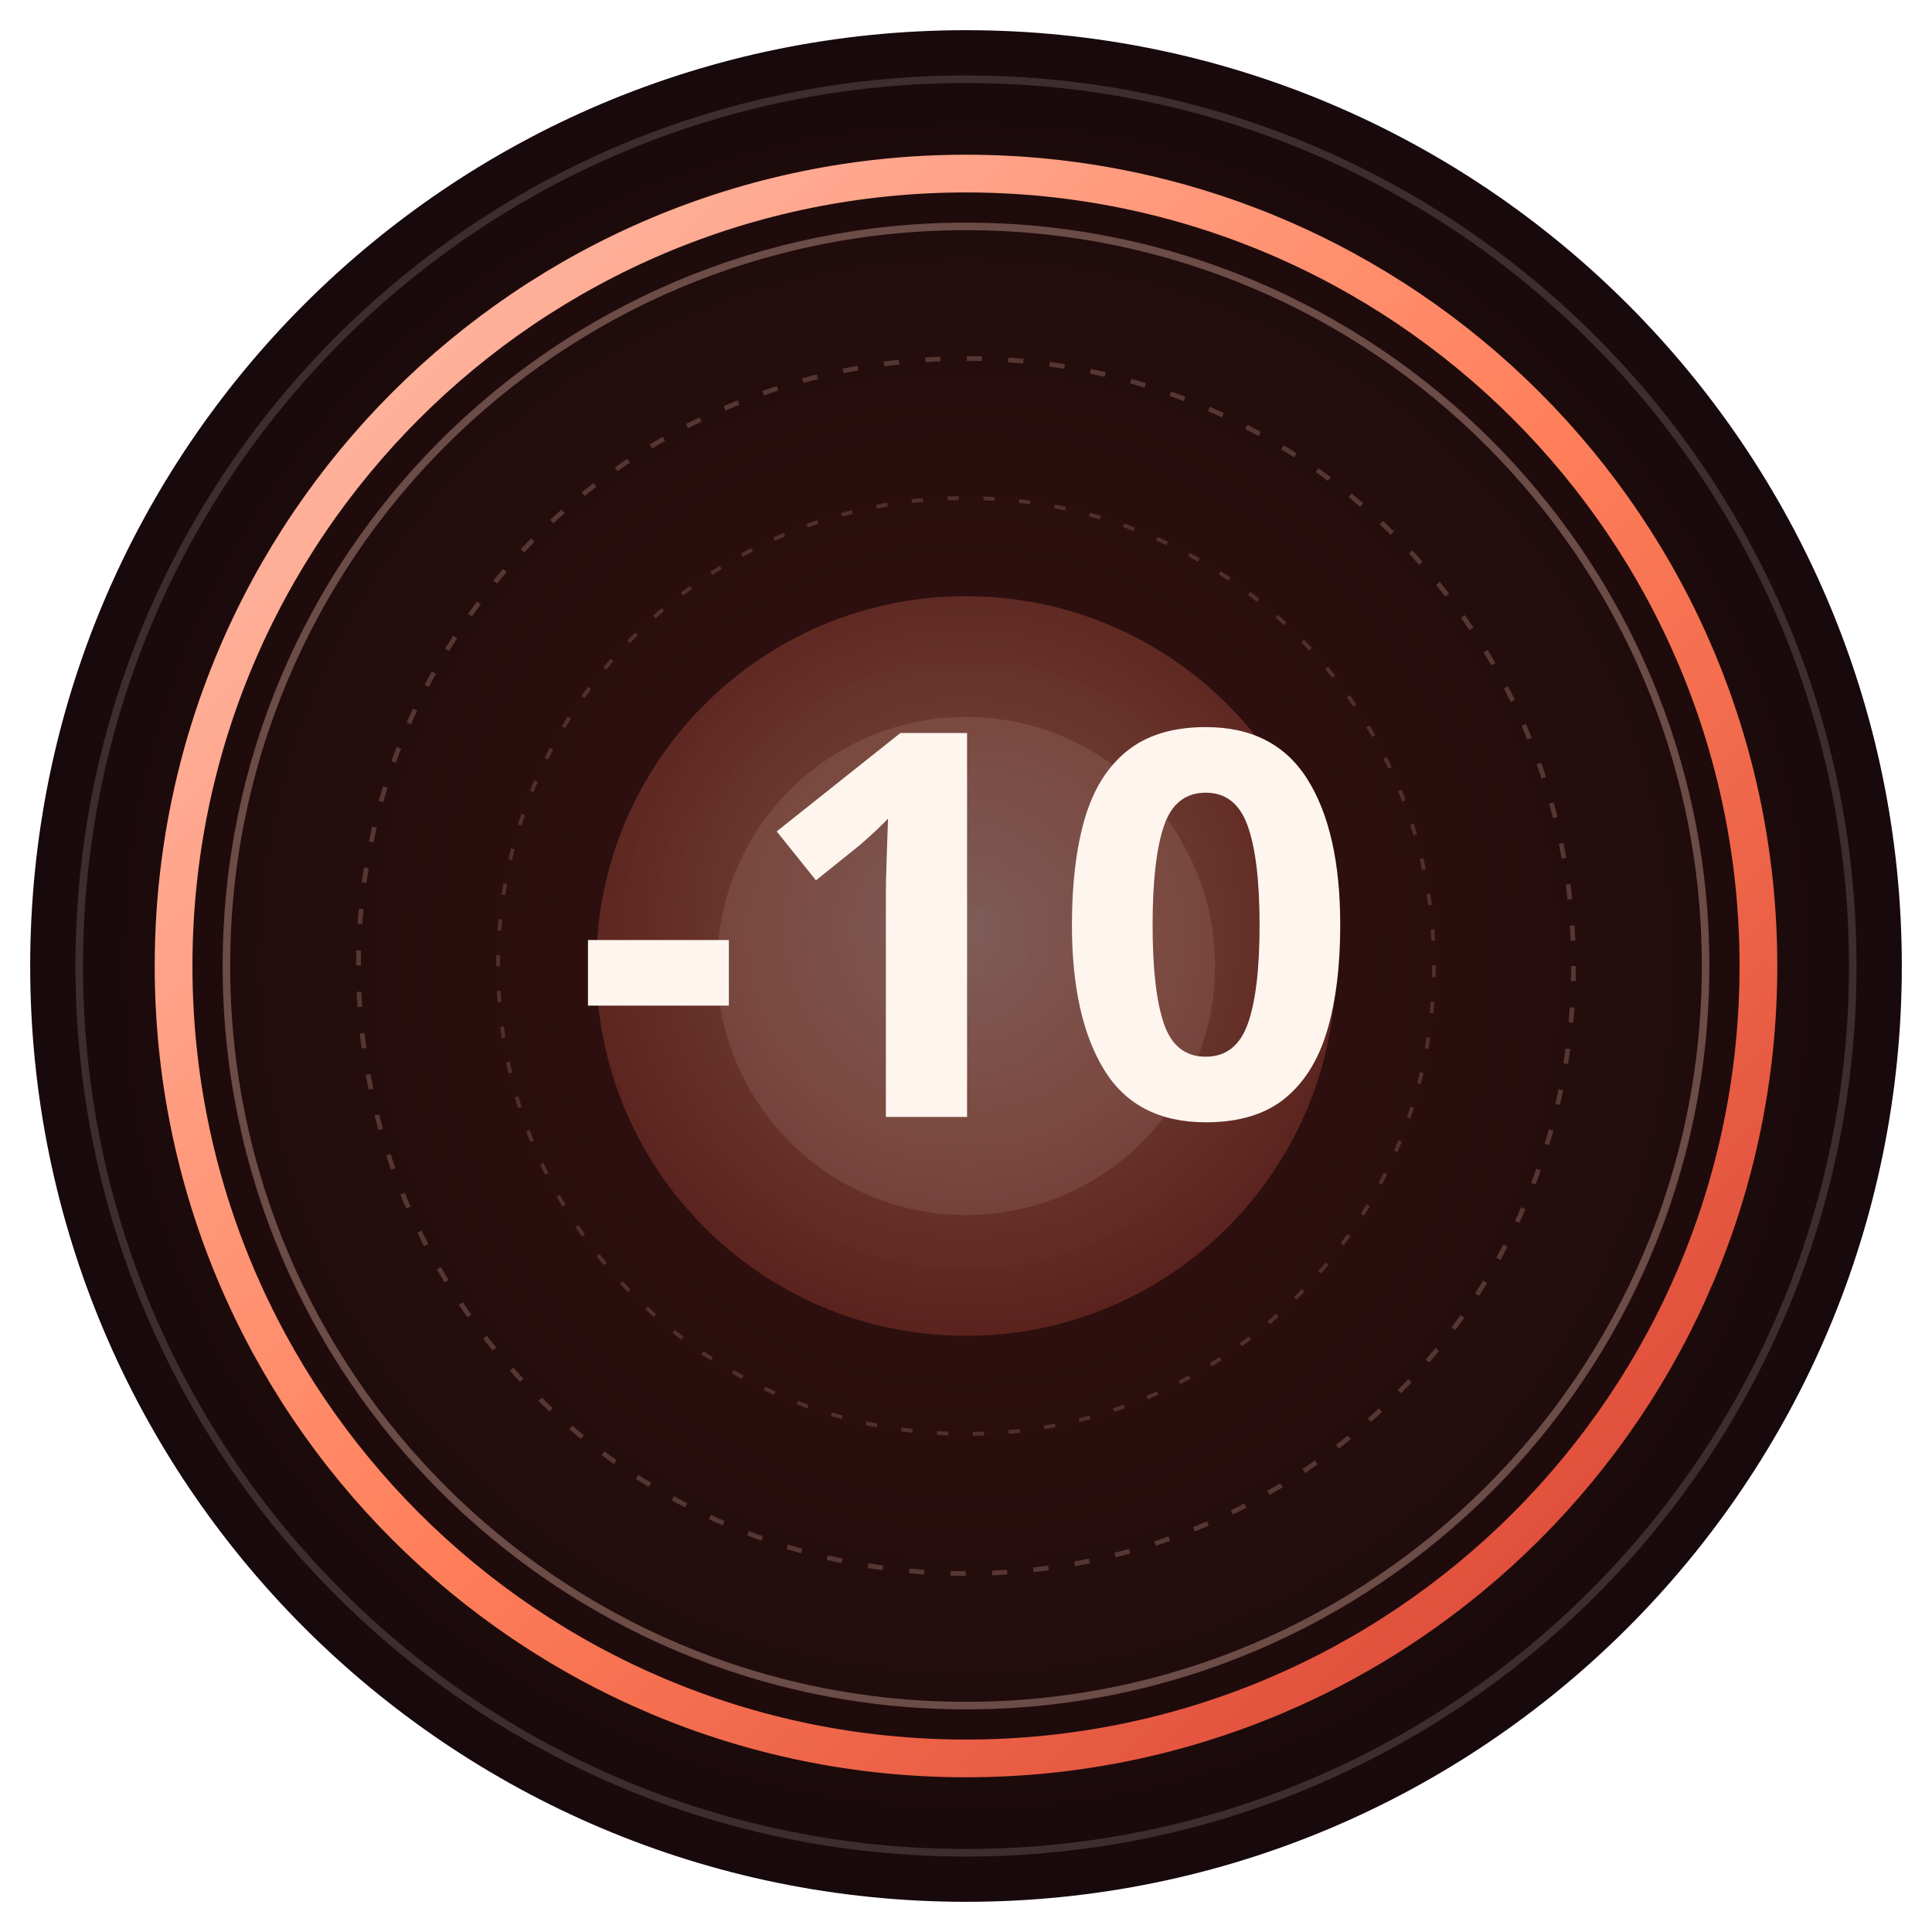
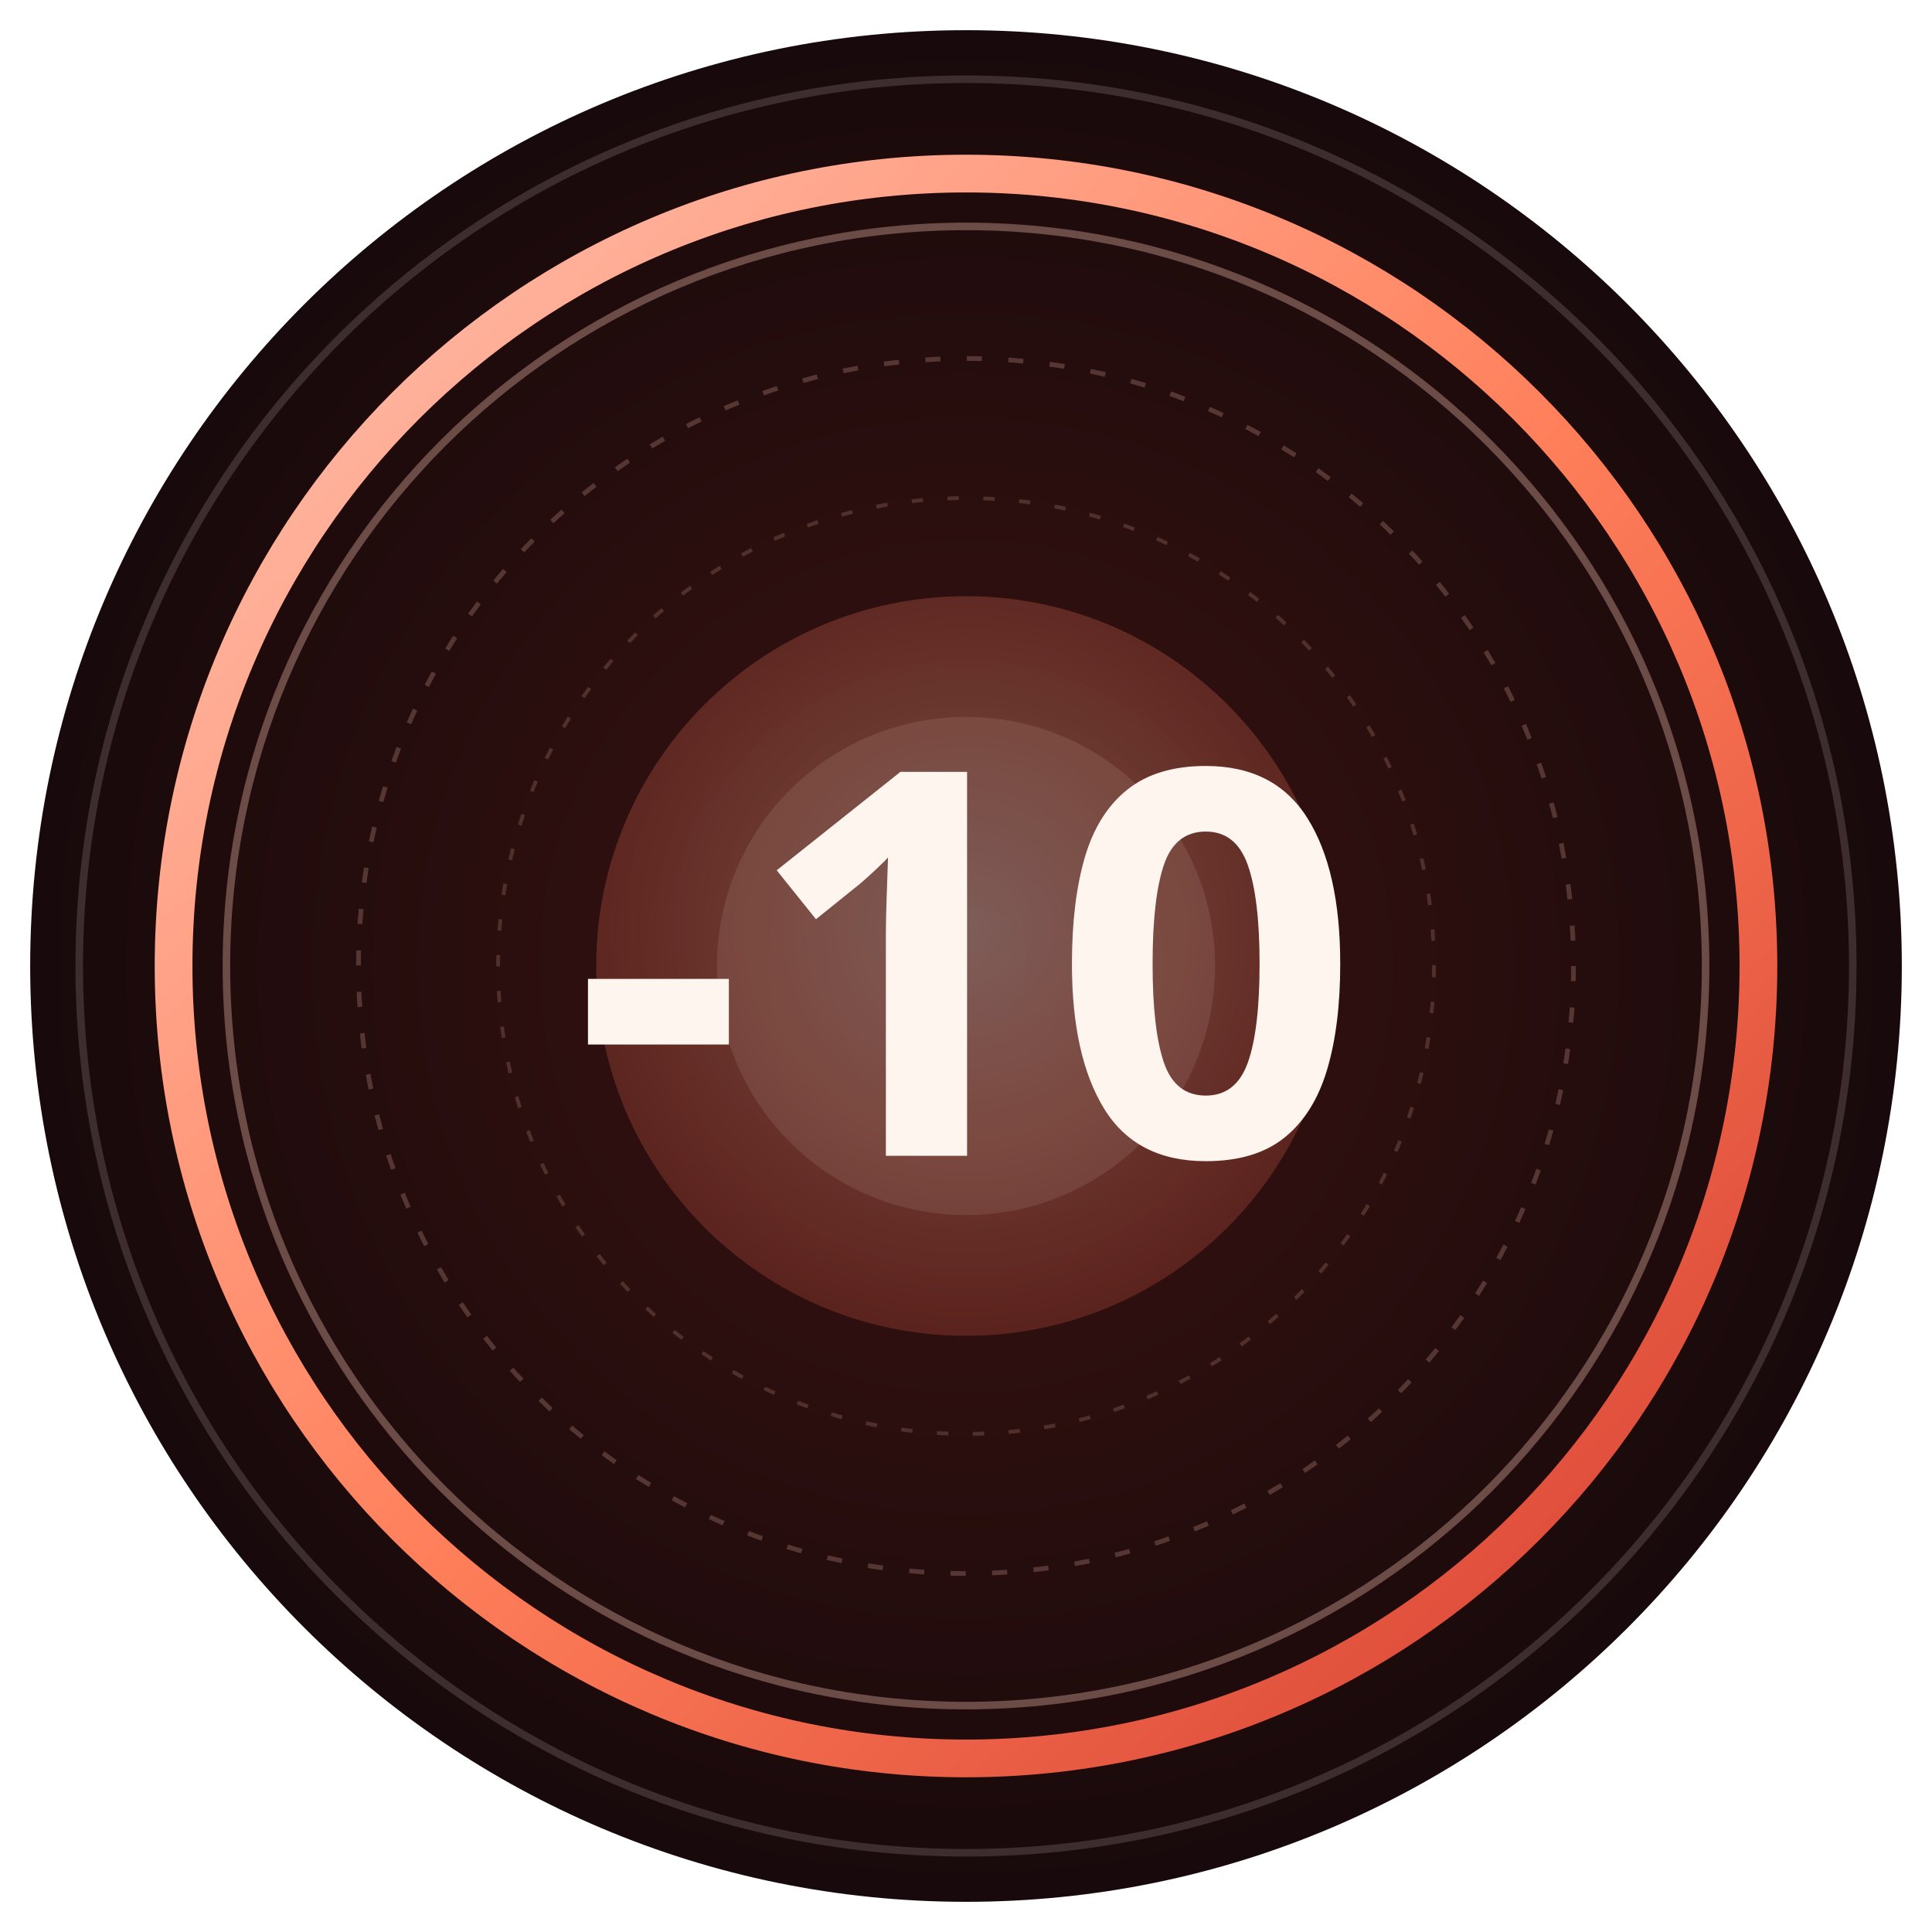
<svg xmlns="http://www.w3.org/2000/svg" width="1024" height="1024" viewBox="0 0 1024 1024">
  <defs>
    <radialGradient id="bgGlow" cx="50%" cy="50%" r="56%">
      <stop offset="0%" stop-color="#3a1212" />
      <stop offset="58%" stop-color="#260d0d" />
      <stop offset="100%" stop-color="#12080b" />
    </radialGradient>
    <linearGradient id="ringGrad" x1="0%" y1="0%" x2="100%" y2="100%">
      <stop offset="0%" stop-color="#ffc3b2" />
      <stop offset="52%" stop-color="#ff7f5a" />
      <stop offset="100%" stop-color="#d43d30" />
    </linearGradient>
    <radialGradient id="coreGrad" cx="50%" cy="45%" r="62%">
      <stop offset="0%" stop-color="#ffe4d9" />
      <stop offset="44%" stop-color="#ff9f7f" />
      <stop offset="100%" stop-color="#c3402f" />
    </radialGradient>
  </defs>
  <circle cx="512" cy="512" r="496" fill="url(#bgGlow)" />
  <circle cx="512" cy="512" r="470" fill="none" stroke="#ffe9e1" stroke-opacity="0.16" stroke-width="4" />
  <circle cx="512" cy="512" r="420" fill="none" stroke="url(#ringGrad)" stroke-width="20" />
  <circle cx="512" cy="512" r="392" fill="none" stroke="#ffc8b6" stroke-opacity="0.34" stroke-width="4" />
  <circle cx="512" cy="512" r="322" fill="none" stroke="#ffc8b6" stroke-opacity="0.22" stroke-width="2.5" stroke-dasharray="8 14" />
  <circle cx="512" cy="512" r="248" fill="none" stroke="#ffc8b6" stroke-opacity="0.18" stroke-width="2" stroke-dasharray="6 13" />
  <circle cx="512" cy="512" r="196" fill="url(#coreGrad)" fill-opacity="0.28" />
  <circle cx="512" cy="512" r="132" fill="#ffece4" fill-opacity="0.1" />
-   <text x="512" y="592" text-anchor="middle" font-family="Verdana, sans-serif" font-size="285" font-weight="700" fill="#fff5ef">-10</text>
+   <text x="512" y="512" text-anchor="middle" dominant-baseline="middle" font-family="Verdana, sans-serif" font-size="285" font-weight="700" fill="#fff5ef">-10</text>
</svg>
